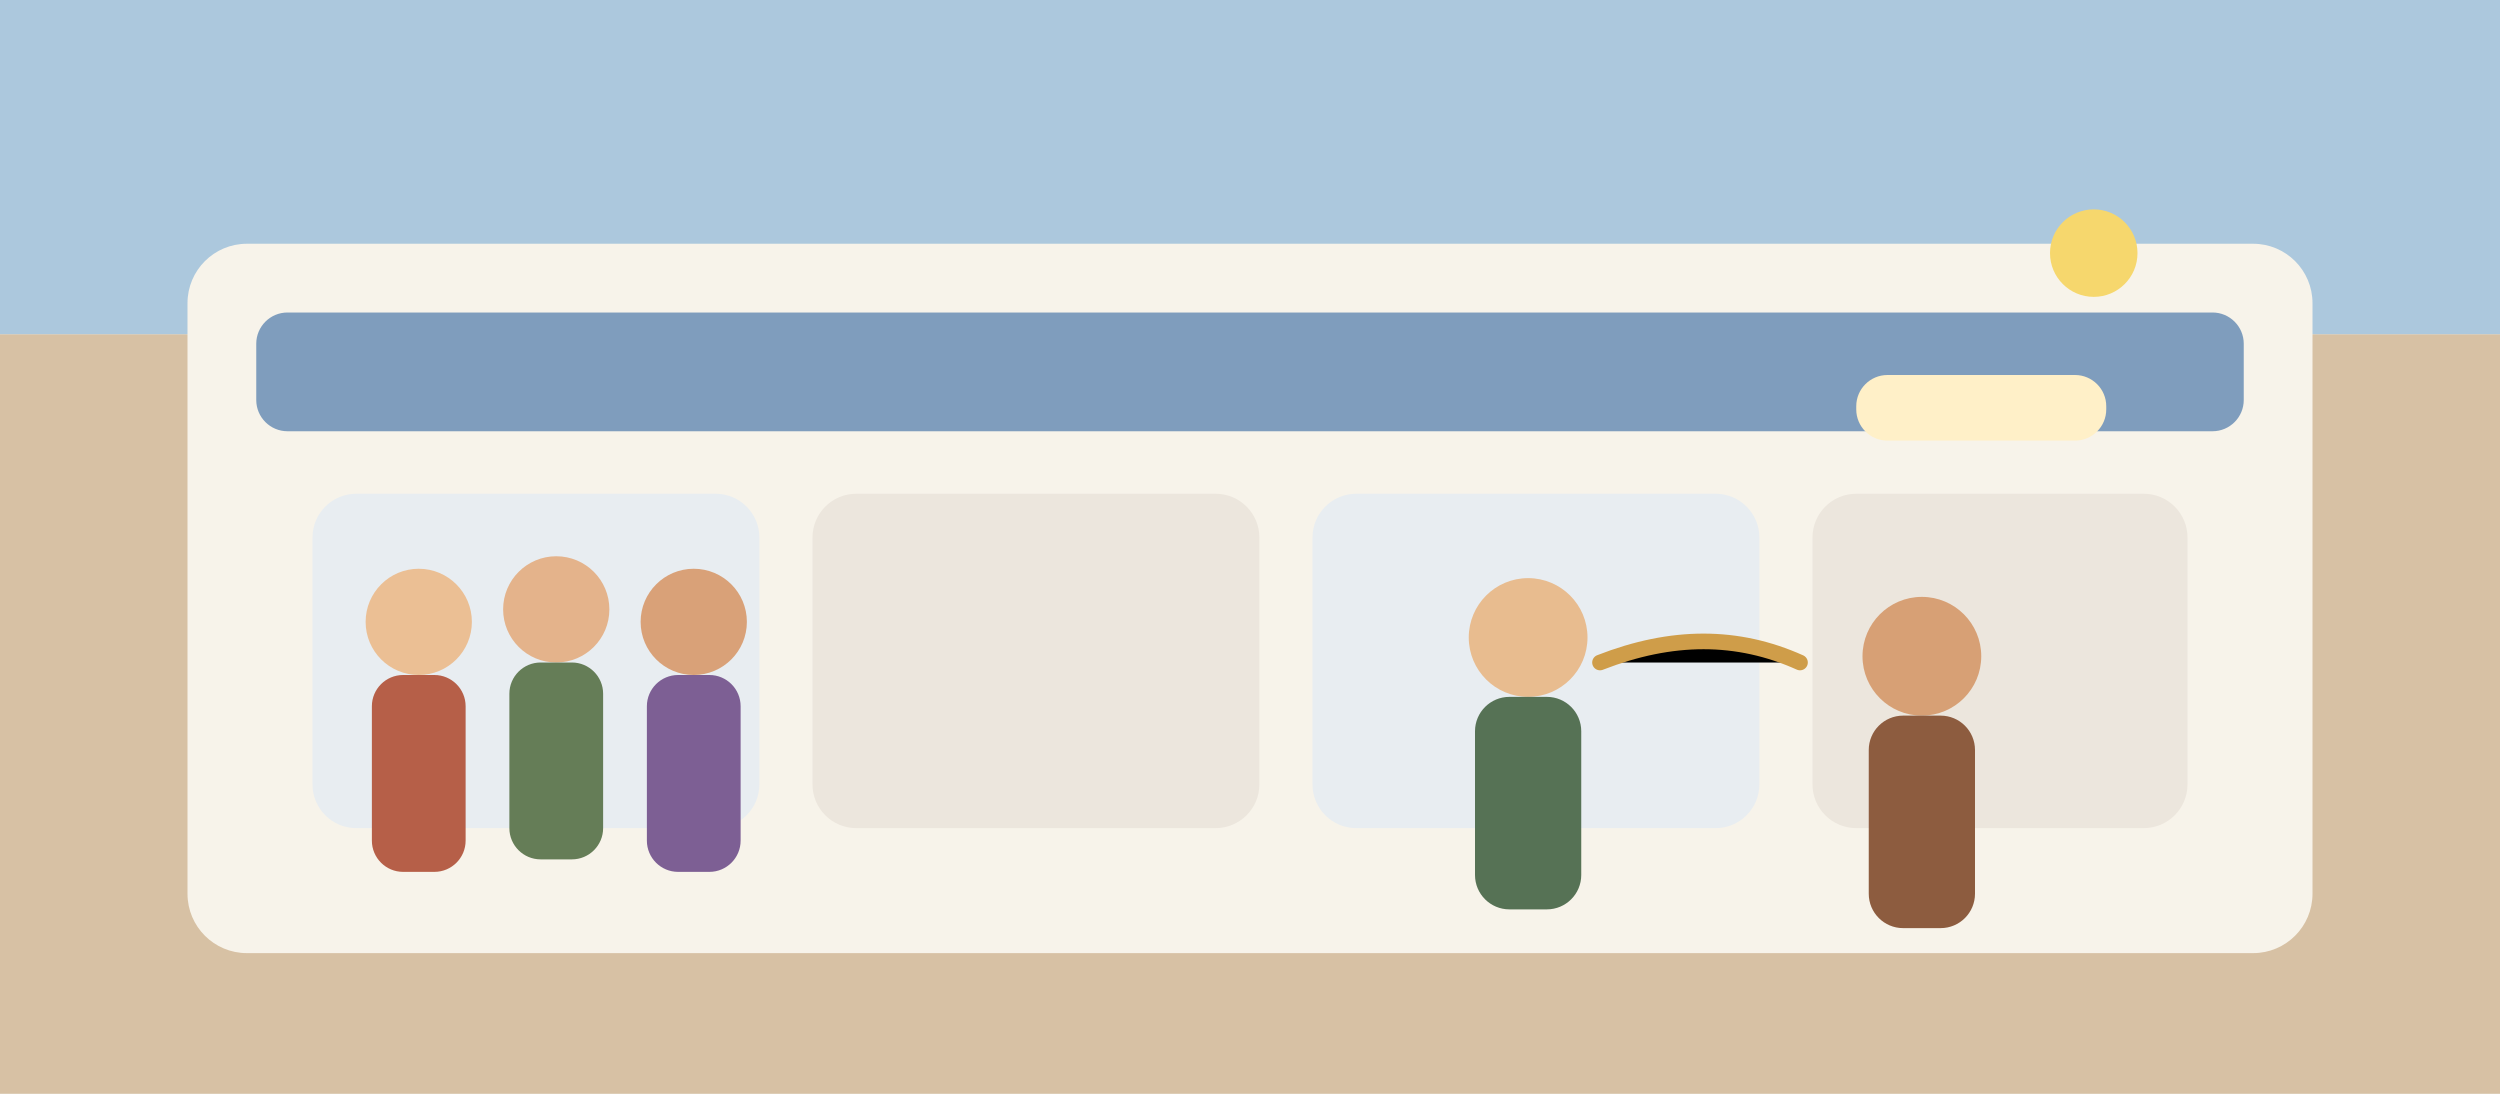
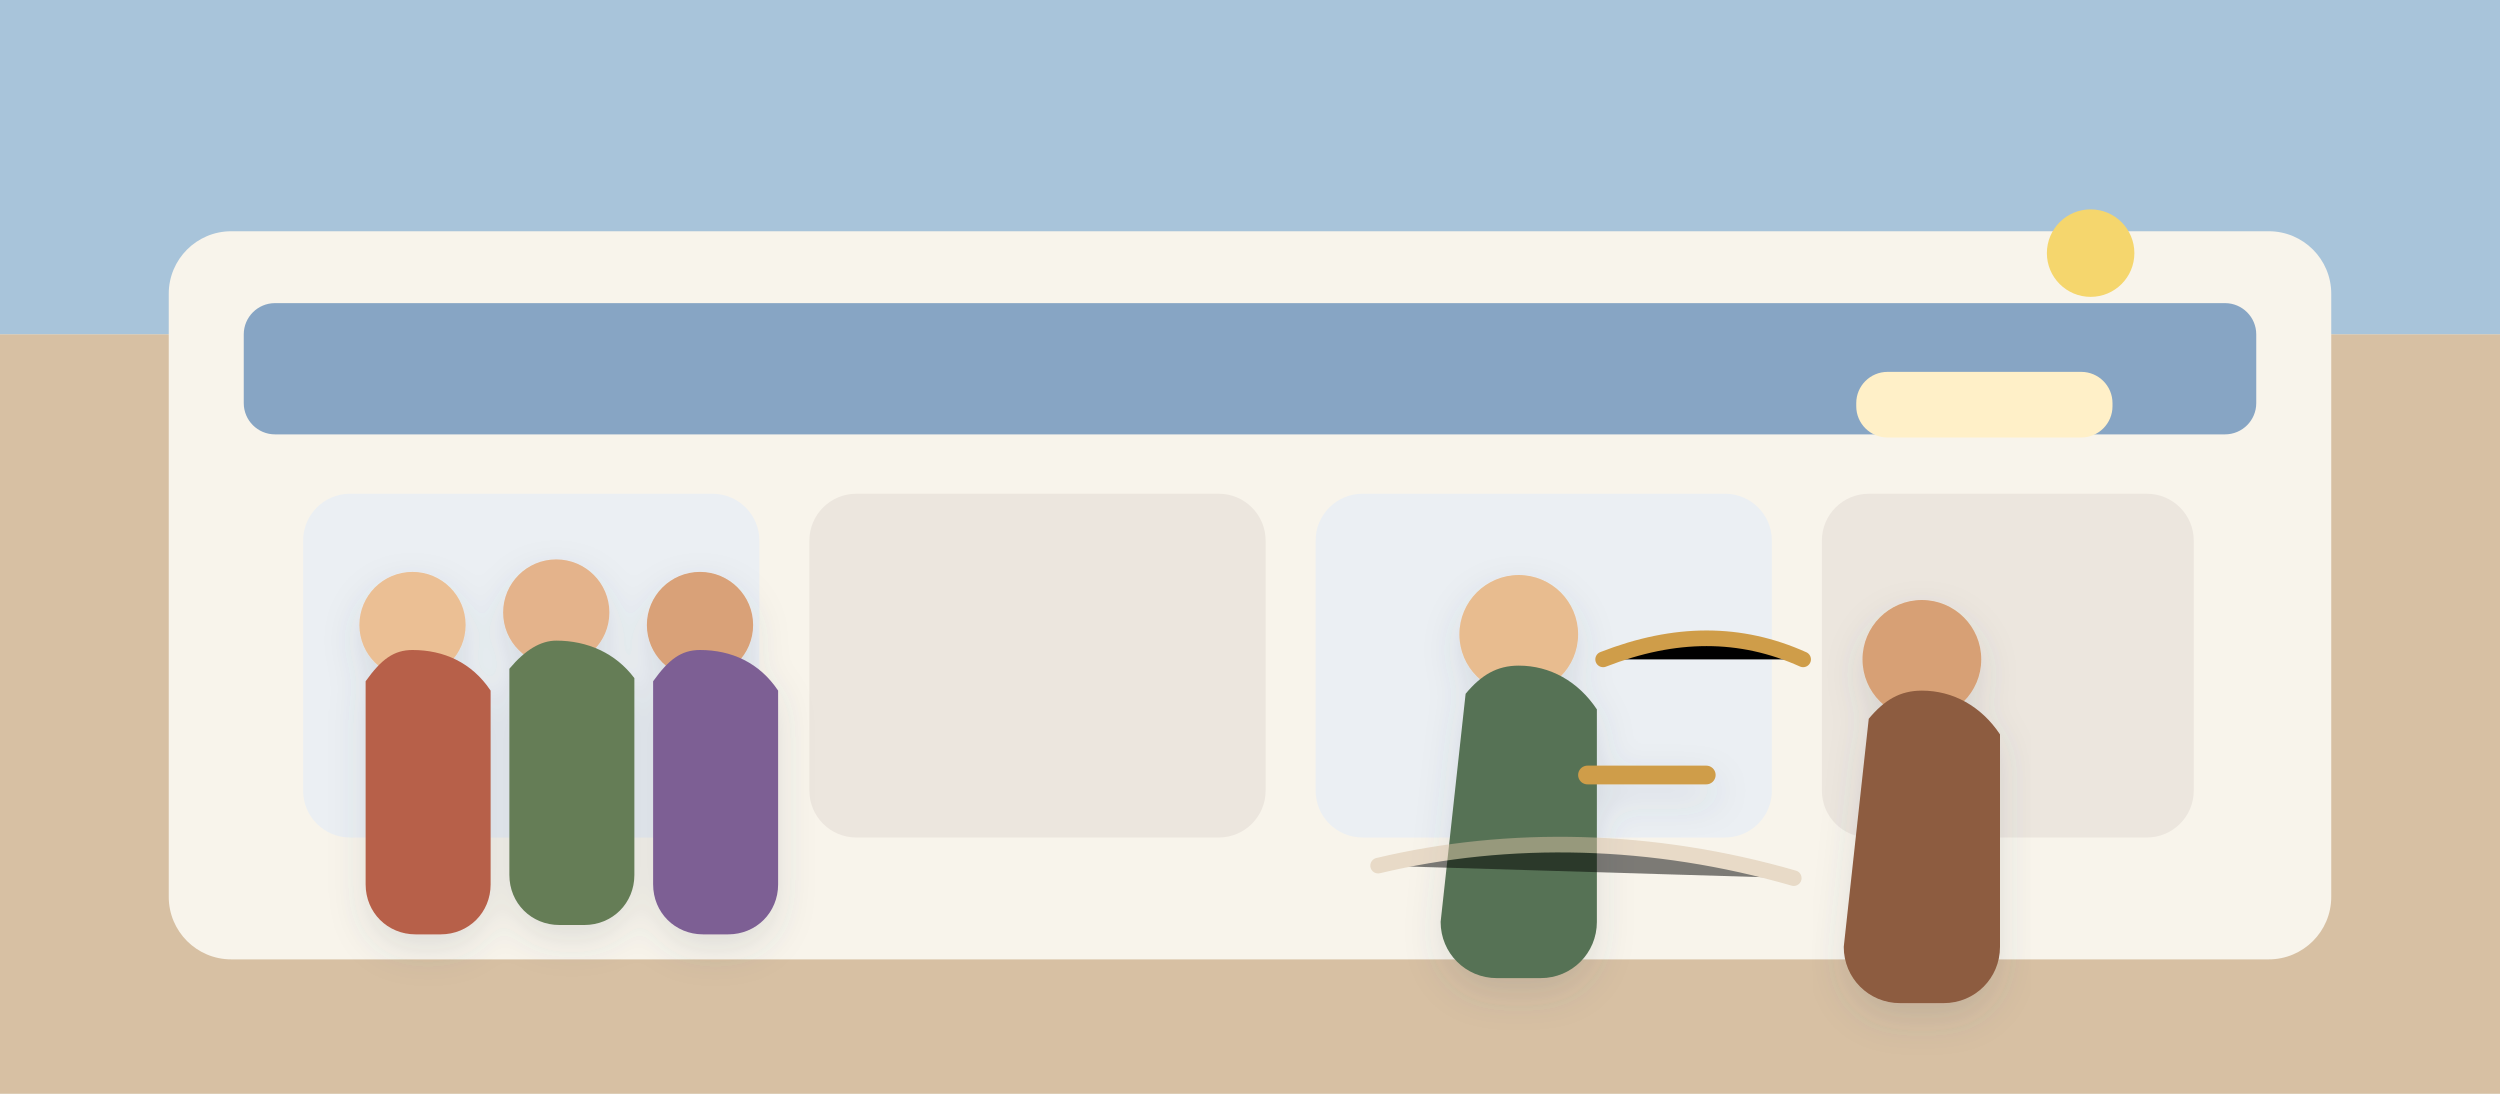
<svg xmlns="http://www.w3.org/2000/svg" viewBox="0 0 1600 700" role="img" aria-labelledby="title desc">
-   <rect width="1600" height="700" fill="#e9efe8" />
-   <rect y="0" width="1600" height="214" fill="#acc8dd" />
-   <rect y="214" width="1600" height="486" fill="#d7c1a4" />
-   <rect x="120" y="156" width="1360" height="454" rx="38" fill="#f7f3ea" />
-   <rect x="164" y="200" width="1272" height="76" rx="20" fill="#7f9dbd" />
-   <rect x="200" y="316" width="286" height="214" rx="28" fill="#e8edf1" />
-   <rect x="520" y="316" width="286" height="214" rx="28" fill="#ece6dd" />
-   <rect x="840" y="316" width="286" height="214" rx="28" fill="#e8edf1" />
-   <rect x="1160" y="316" width="240" height="214" rx="28" fill="#ece6dd" />
-   <g transform="translate(356 398)">
-     <circle cx="-88" cy="0" r="34" fill="#ebbf94" />
-     <rect x="-118" y="34" width="60" height="126" rx="20" fill="#b65f48" />
+   <defs>
+     <filter id="shadow" x="-20%" y="-20%" width="140%" height="140%">
+       <feDropShadow dx="0" dy="10" stdDeviation="12" flood-color="#415467" flood-opacity="0.14" />
+     </filter>
+   </defs>
+   <rect width="1600" height="700" fill="#e8eee8" />
+   <rect y="0" width="1600" height="214" fill="#a8c4da" />
+   <rect y="214" width="1600" height="486" fill="#d7c0a3" />
+   <rect x="108" y="148" width="1384" height="466" rx="40" fill="#f8f4eb" />
+   <rect x="156" y="194" width="1288" height="84" rx="20" fill="#87a5c4" />
+   <rect x="194" y="316" width="292" height="220" rx="30" fill="#ebeff3" />
+   <rect x="518" y="316" width="292" height="220" rx="30" fill="#ece6de" />
+   <rect x="842" y="316" width="292" height="220" rx="30" fill="#ebeff3" />
+   <rect x="1166" y="316" width="238" height="220" rx="30" fill="#ece6de" />
+   <rect x="1188" y="238" width="164" height="42" rx="20" fill="#fff0c8" />
+   <circle cx="1338" cy="162" r="28" fill="#f5d66d" />
+   <g filter="url(#shadow)" transform="translate(356 400)">
+     <circle cx="-92" cy="0" r="34" fill="#ebbf94" />
+     <path d="M-122 36c10-14 18-20 30-20 20 0 38 8 50 26v124c0 18-14 32-32 32h-16c-18 0-32-14-32-32z" fill="#b76049" />
    <circle cx="0" cy="-8" r="34" fill="#e4b38b" />
-     <rect x="-30" y="26" width="60" height="126" rx="20" fill="#657d57" />
-     <circle cx="88" cy="0" r="34" fill="#d9a178" />
-     <rect x="58" y="34" width="60" height="126" rx="20" fill="#7d5f94" />
+     <path d="M-30 28c10-12 20-18 30-18 20 0 38 8 50 24v126c0 18-14 32-32 32H2c-18 0-32-14-32-32z" fill="#657d57" />
+     <circle cx="92" cy="0" r="34" fill="#d9a178" />
+     <path d="M62 36c10-14 18-20 30-20 20 0 38 8 50 26v124c0 18-14 32-32 32H94c-18 0-32-14-32-32z" fill="#7d5f94" />
  </g>
-   <g transform="translate(978 408)">
+   <g filter="url(#shadow)" transform="translate(972 406)">
    <circle cx="0" cy="0" r="38" fill="#e8bc8f" />
-     <rect x="-34" y="38" width="68" height="136" rx="22" fill="#567255" />
+     <path d="M-34 38c10-12 20-18 34-18 20 0 38 10 50 28v136c0 20-16 36-36 36h-28c-20 0-36-16-36-36z" fill="#567255" />
+     <path d="M44 90l76 0" stroke="#cf9d49" stroke-width="12" stroke-linecap="round" />
  </g>
-   <g transform="translate(1230 420)">
+   <g filter="url(#shadow)" transform="translate(1230 422)">
    <circle cx="0" cy="0" r="38" fill="#d7a075" />
-     <rect x="-34" y="38" width="68" height="136" rx="22" fill="#8d5c3f" />
+     <path d="M-34 38c10-12 20-18 34-18 20 0 38 10 50 28v136c0 20-16 36-36 36h-28c-20 0-36-16-36-36z" fill="#8d5c3f" />
  </g>
-   <path d="M1024 424c46-18 88-18 128 0" stroke="#cf9d49" stroke-width="10" stroke-linecap="round" />
-   <rect x="1188" y="240" width="160" height="42" rx="20" fill="#fff0c8" />
-   <circle cx="1340" cy="162" r="28" fill="#f6d76d" />
+   <path d="M1026 422c46-18 88-18 128 0" stroke="#cf9d49" stroke-width="10" stroke-linecap="round" />
+   <path d="M882 554c84-20 176-18 266 8" stroke="#d7c0a3" stroke-width="10" stroke-linecap="round" opacity="0.5" />
</svg>
